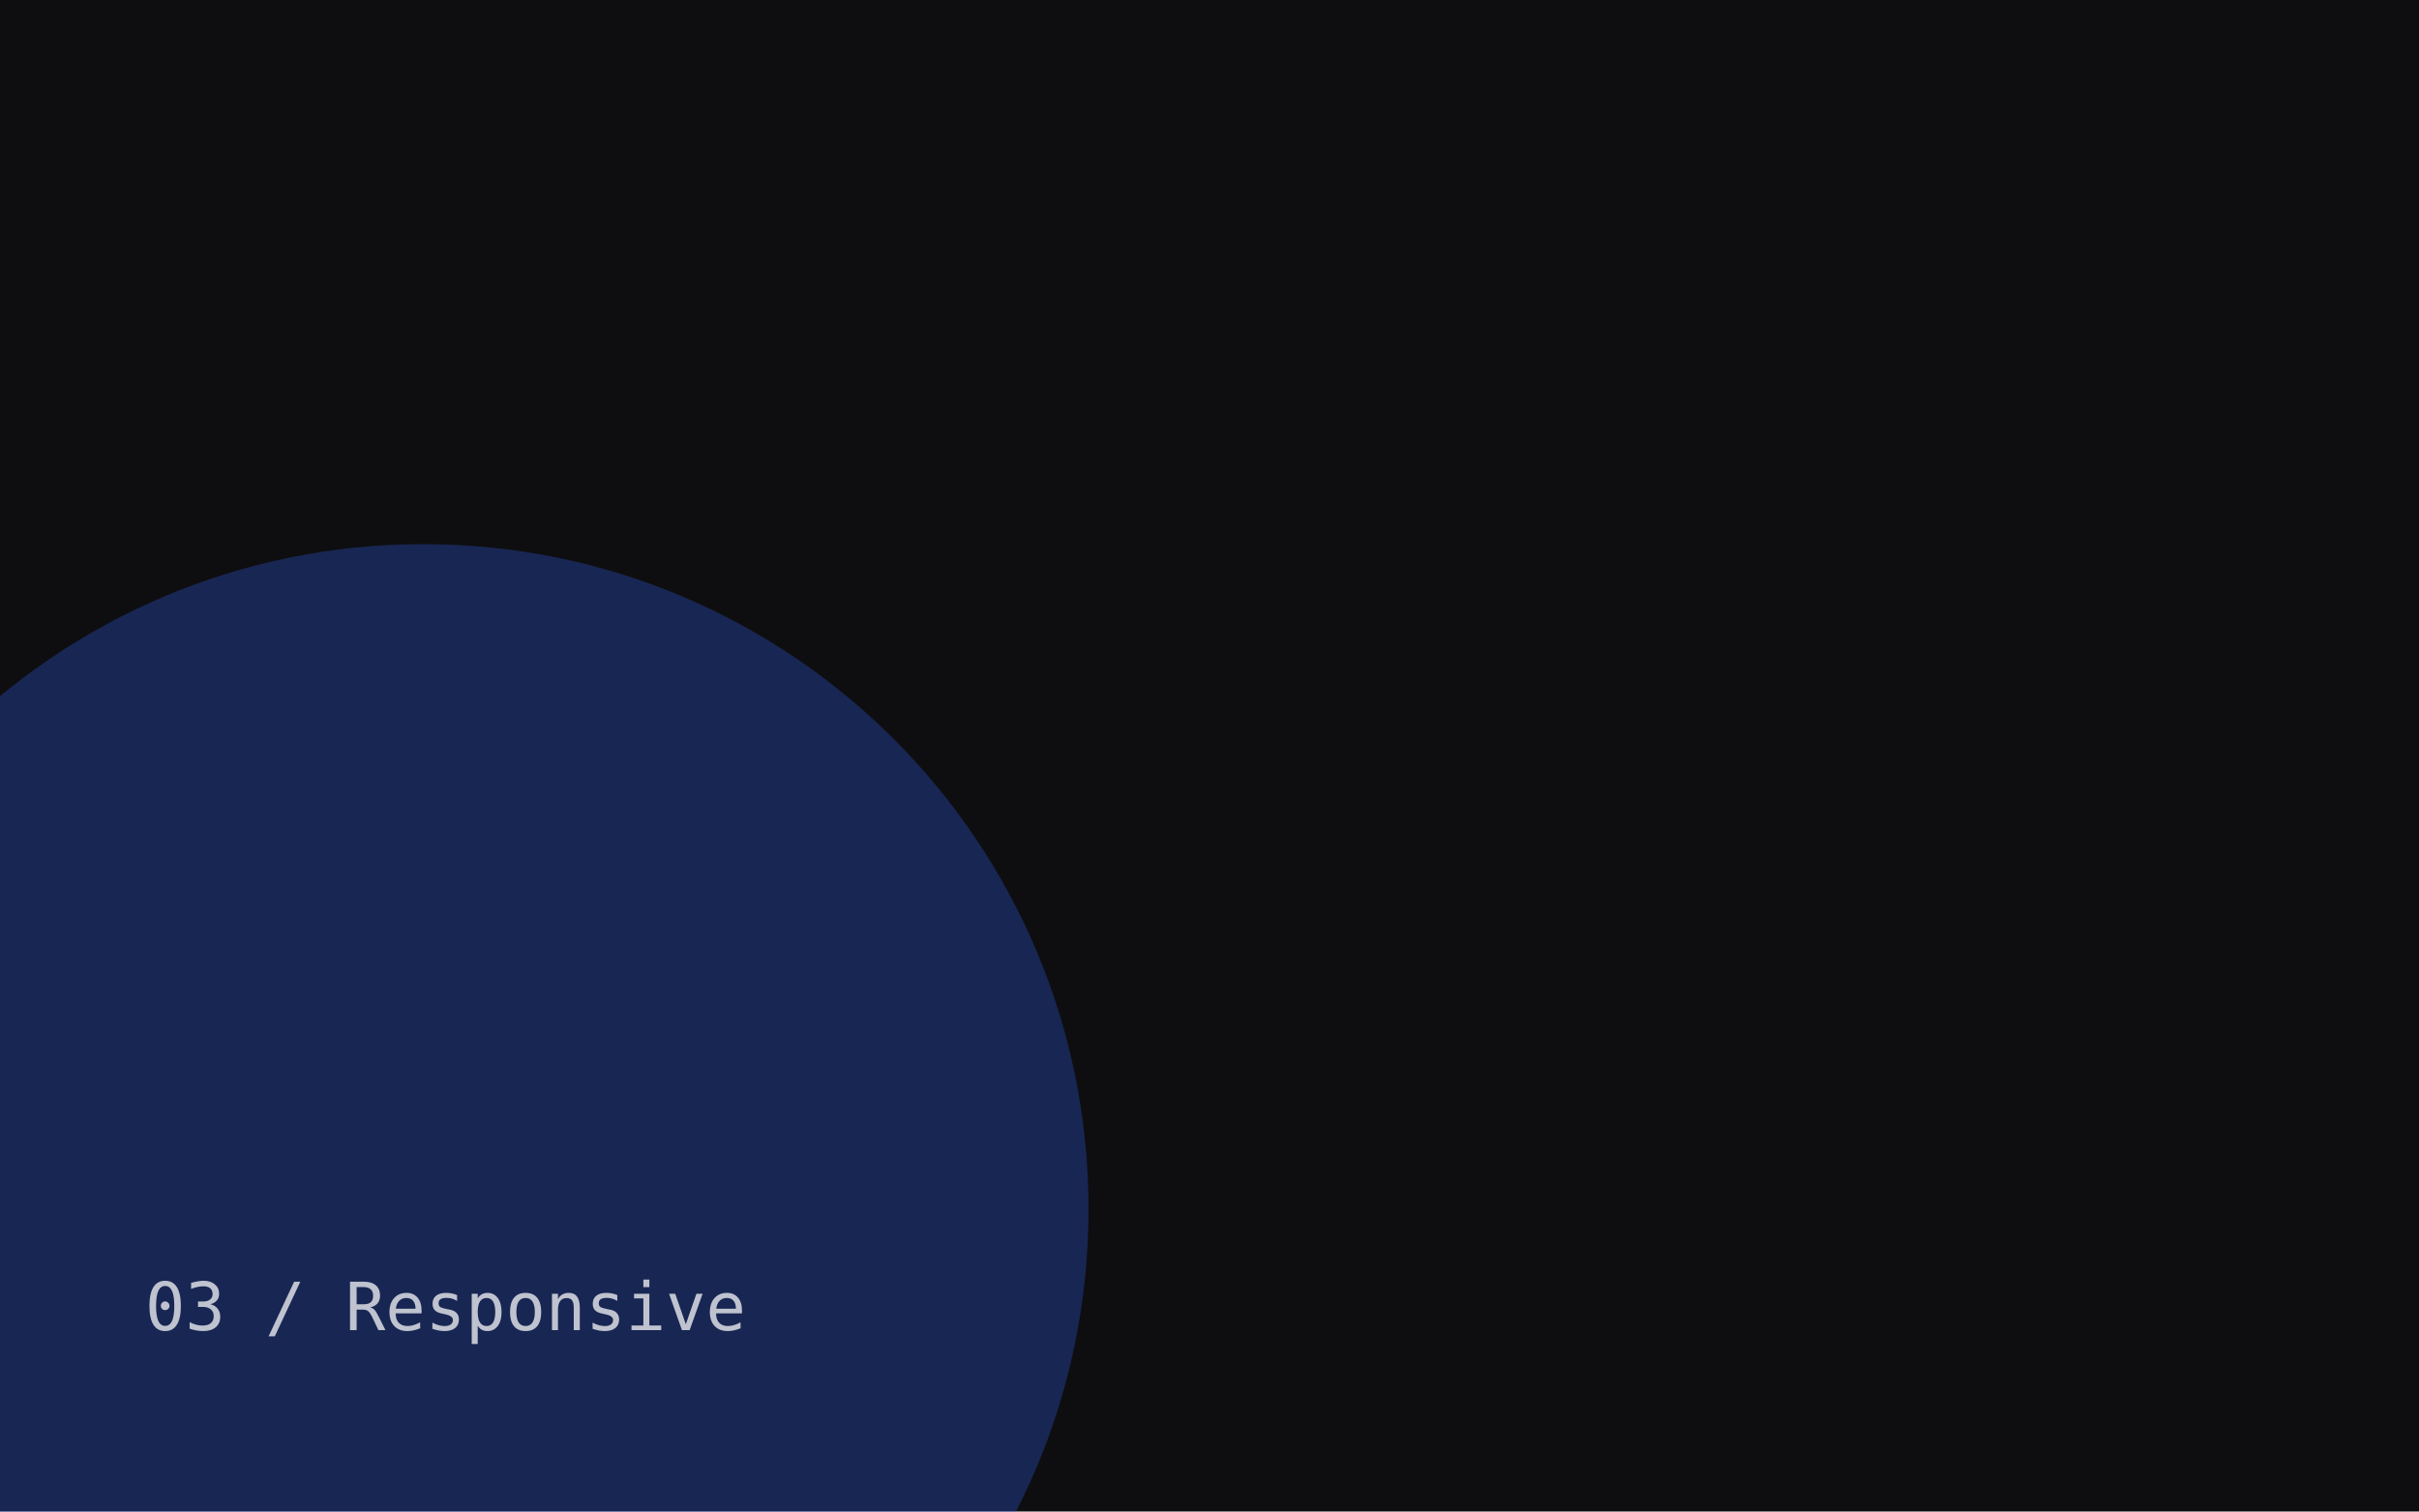
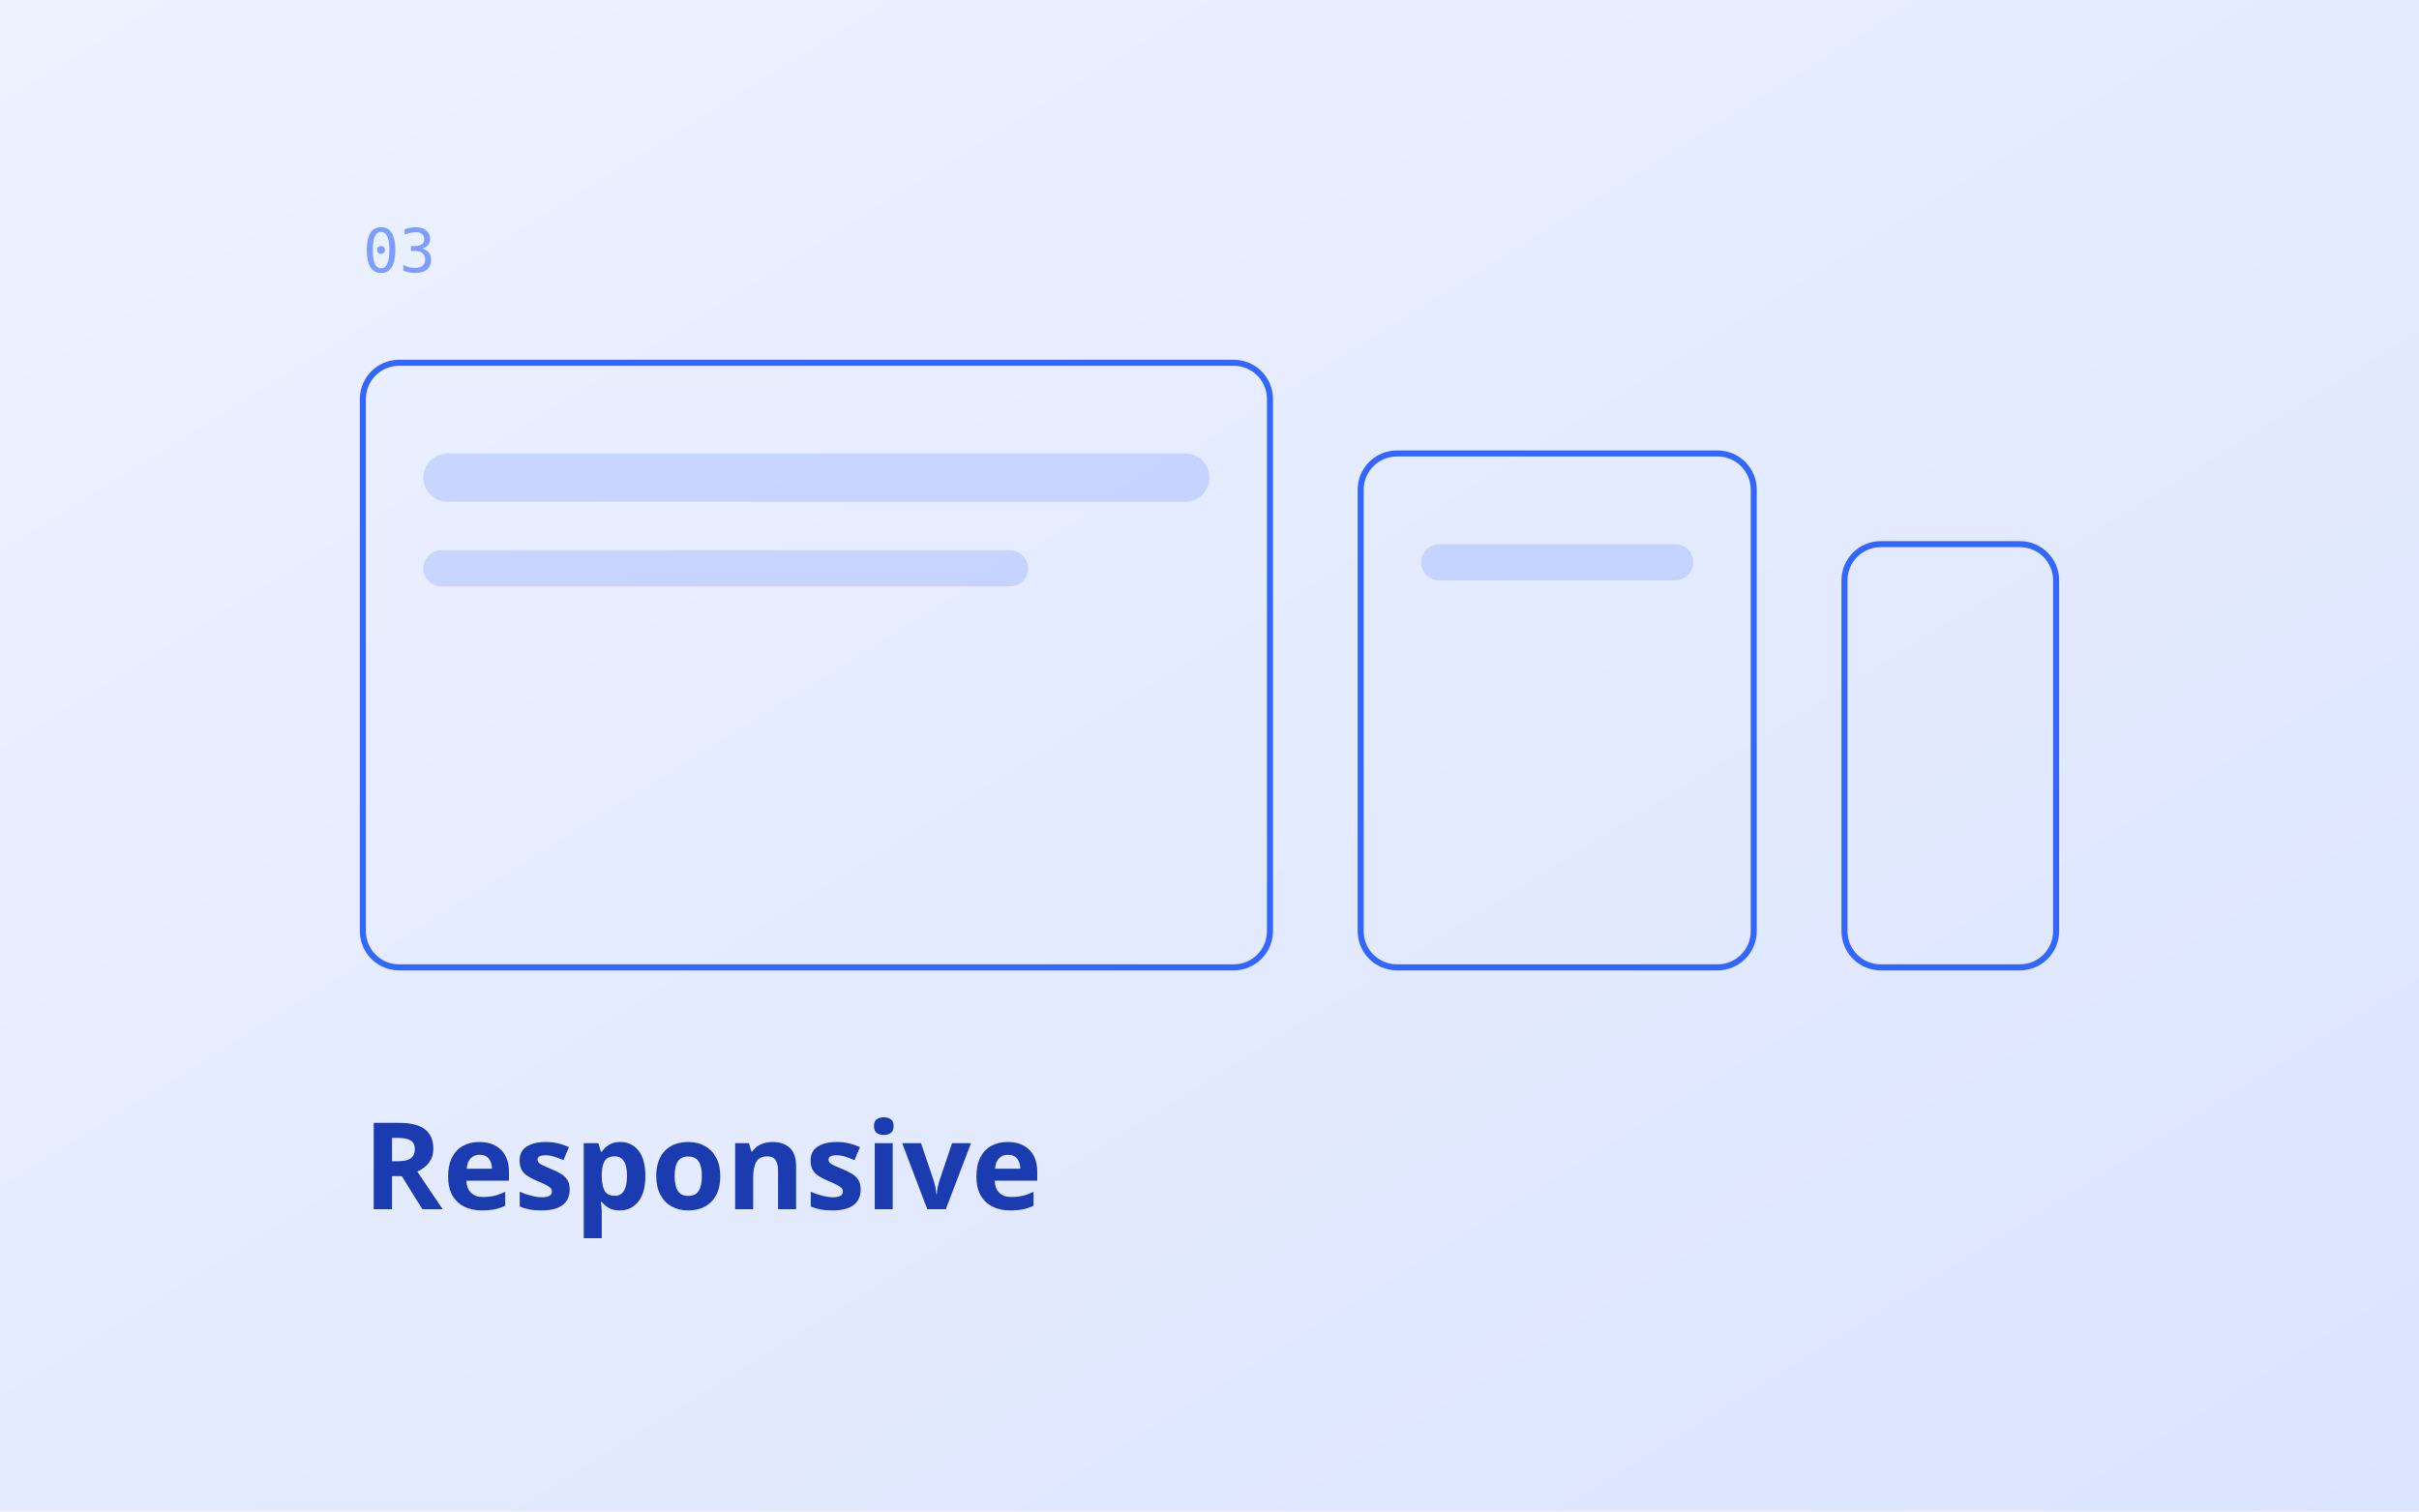
<svg xmlns="http://www.w3.org/2000/svg" viewBox="0 0 800 500" width="800" height="500" role="img" aria-label="반응형 웹사이트 리뉴얼 썸네일 플레이스홀더">
-   <rect width="800" height="500" fill="#0e0e10" />
-   <circle cx="140" cy="400" r="220" fill="rgb(51,102,255)" opacity="0.28" />
-   <text x="48" y="440" fill="rgba(255,255,255,.72)" font-family="ui-monospace, Menlo, monospace" font-size="22">03 / Responsive</text>
+   <defs>
+     <linearGradient id="g3" x1="0" y1="0" x2="1" y2="1">
+       <stop offset="0" stop-color="#eef2ff" />
+       <stop offset="1" stop-color="#dbe4ff" />
+     </linearGradient>
+   </defs>
+   <rect width="800" height="500" fill="url(#g3)" />
+   <g fill="none" stroke="rgb(51,102,255)" stroke-width="2">
+     <rect x="120" y="120" width="300" height="200" rx="12" />
+     <rect x="450" y="150" width="130" height="170" rx="12" />
+     <rect x="610" y="180" width="70" height="140" rx="12" />
+   </g>
+   <g fill="rgb(51,102,255)" opacity="0.18">
+     <rect x="140" y="150" width="260" height="16" rx="8" />
+     <rect x="140" y="182" width="200" height="12" rx="6" />
+     <rect x="470" y="180" width="90" height="12" rx="6" />
+   </g>
+   <text x="120" y="90" fill="rgb(51,102,255)" font-family="ui-monospace, Menlo, monospace" font-size="20" opacity="0.6">03</text>
+   <text x="120" y="400" fill="#1b3bb0" font-family="'Wanted Sans Variable', sans-serif" font-weight="800" font-size="40">Responsive</text>
</svg>
